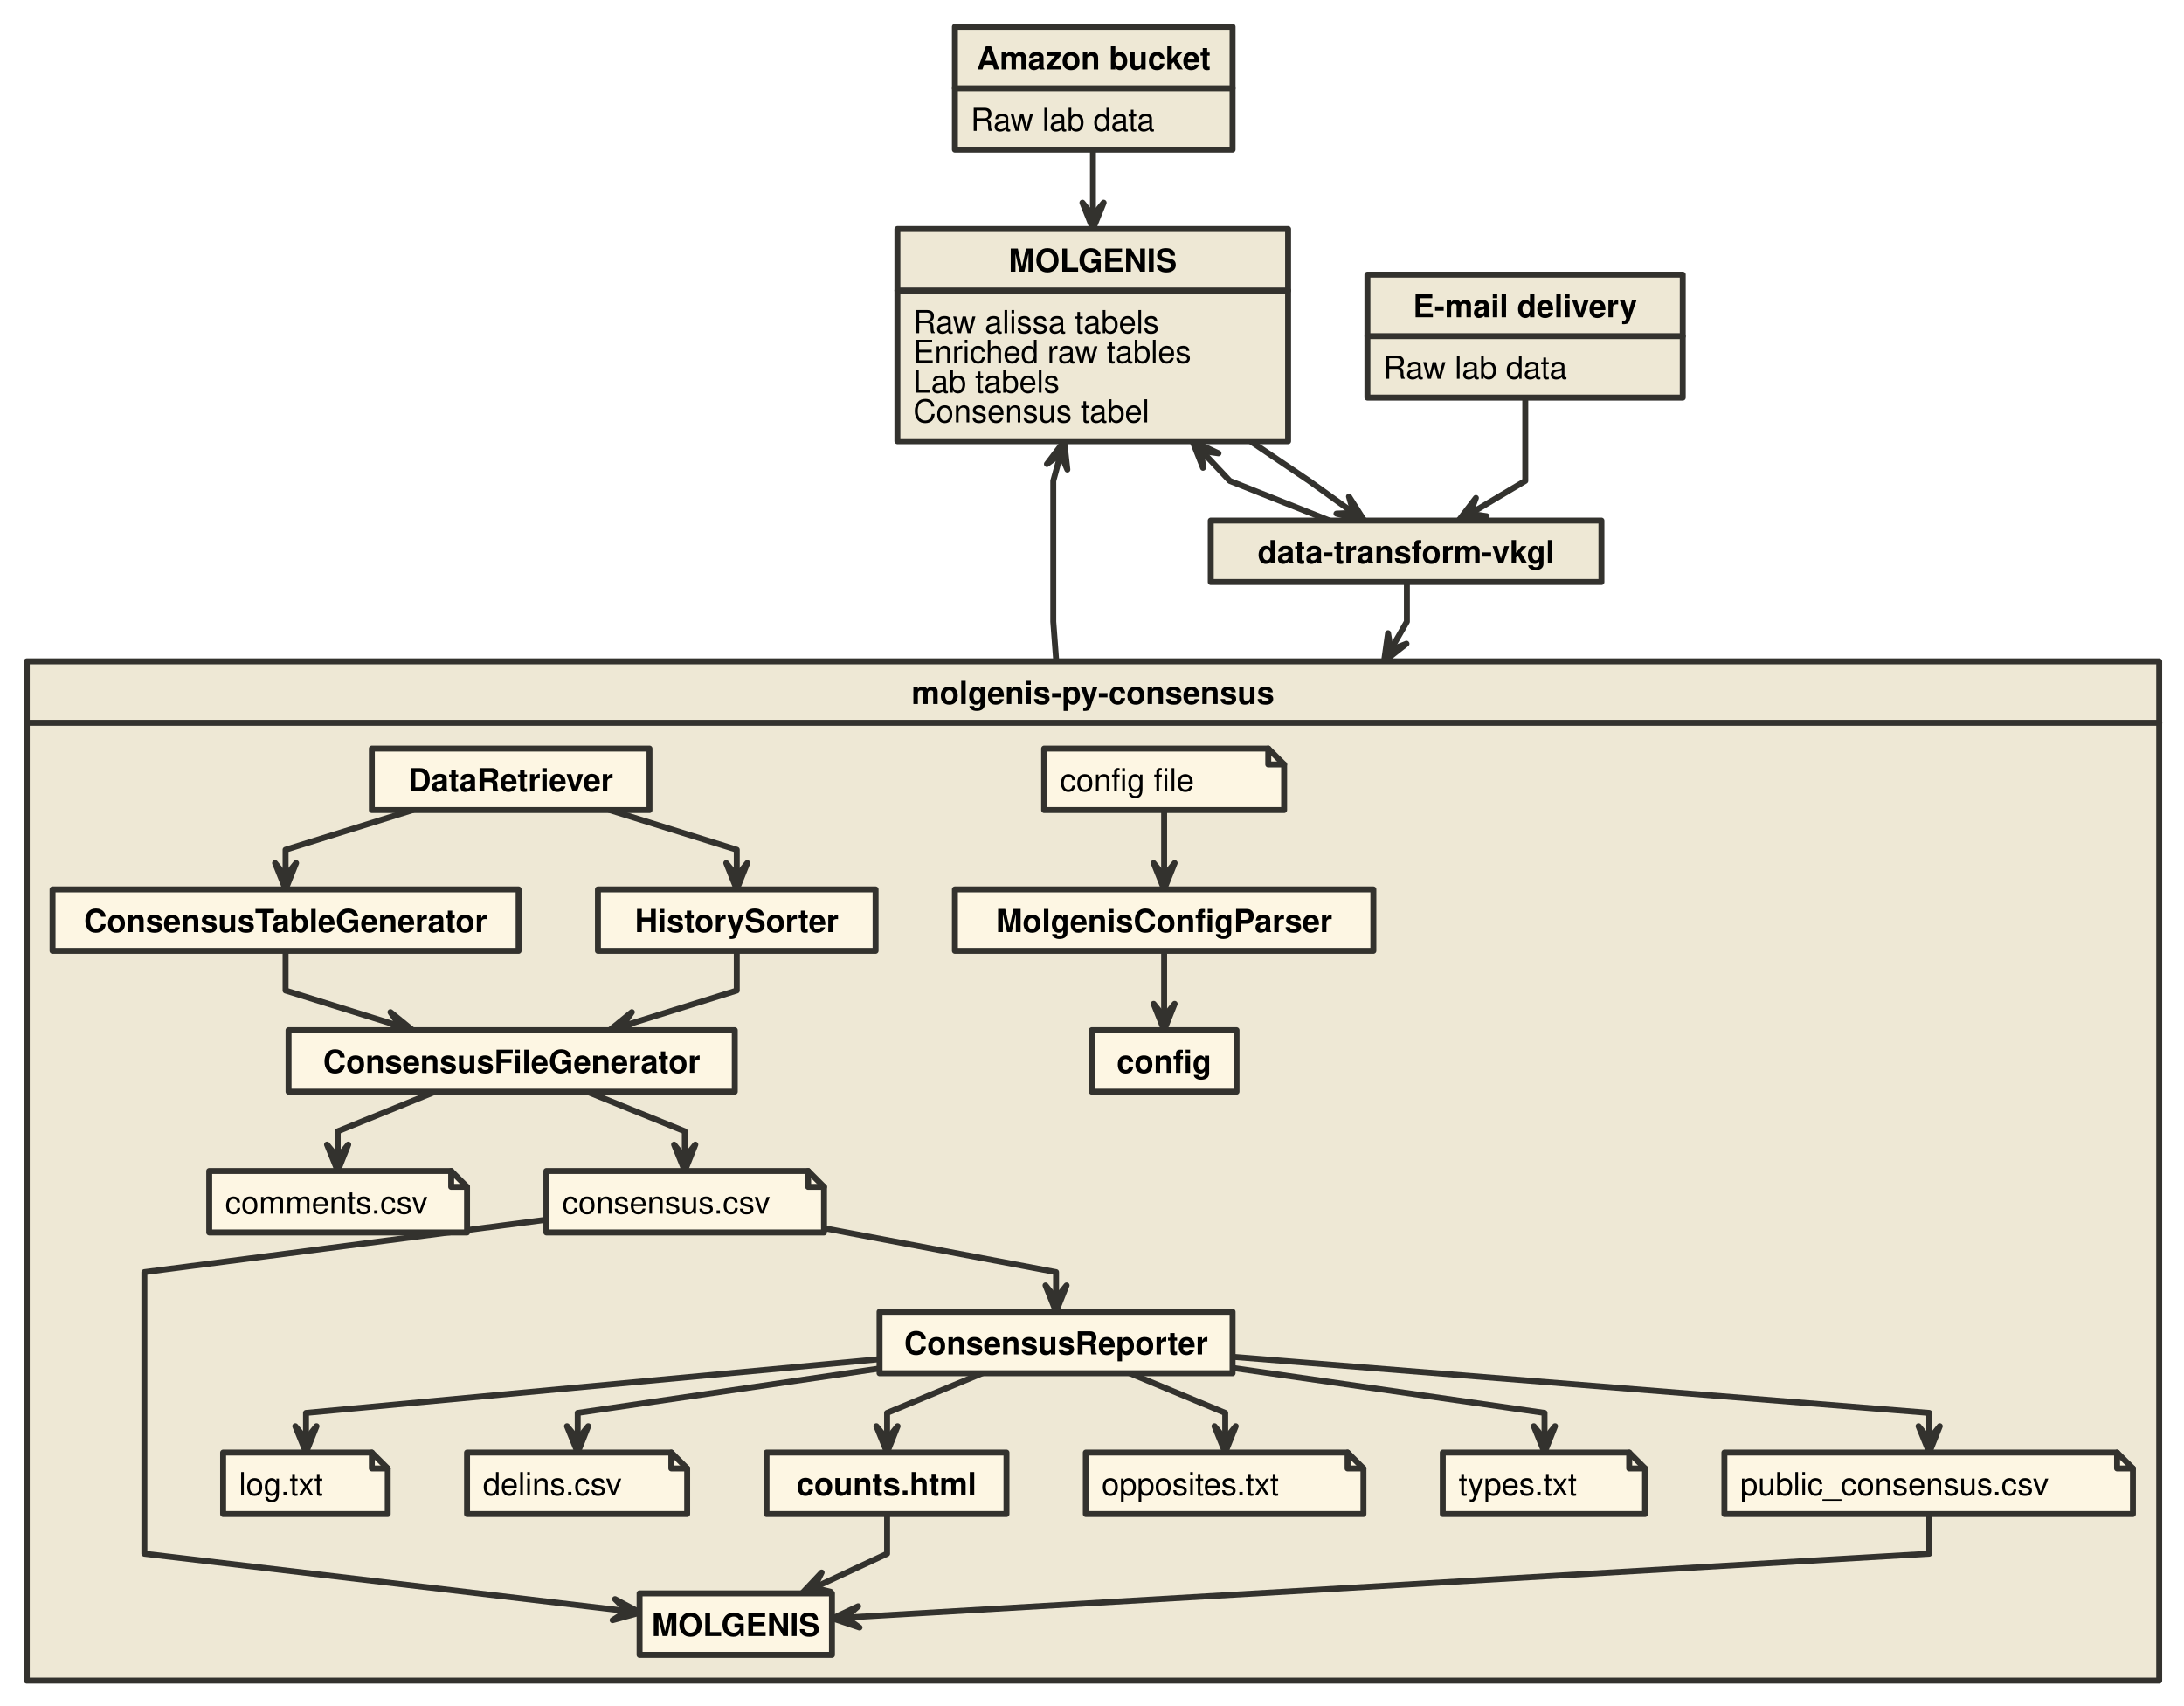
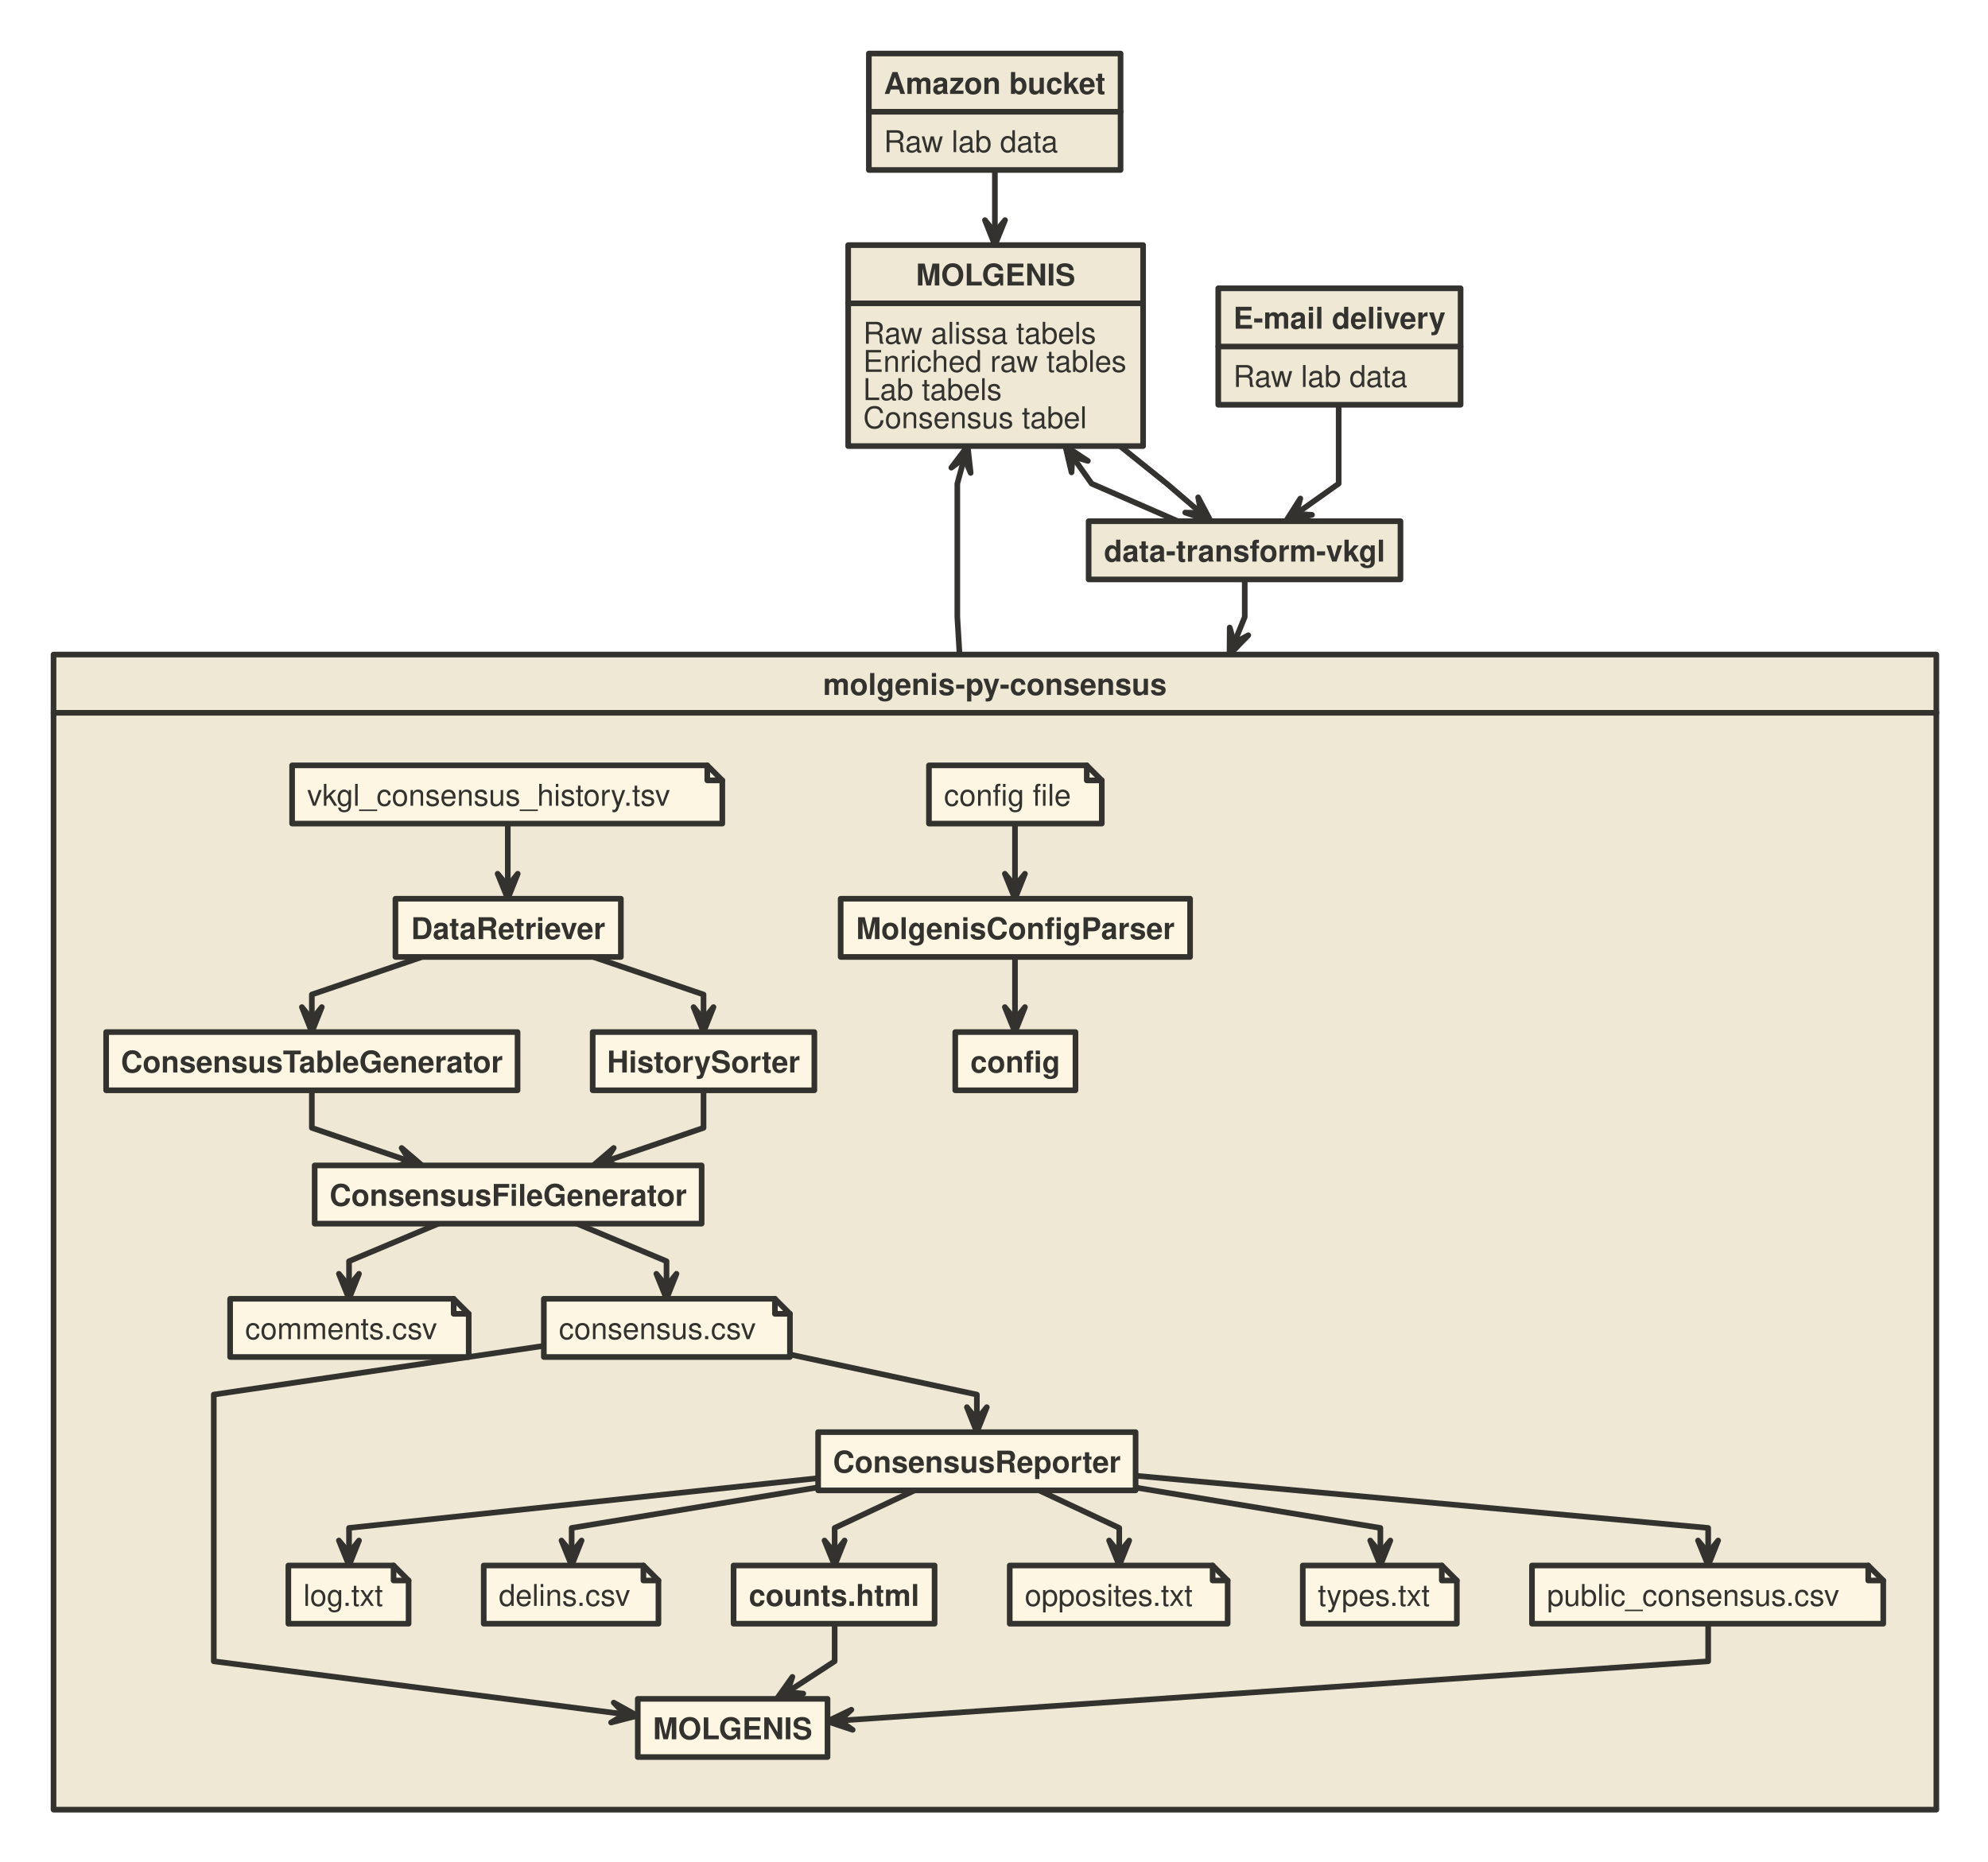
- <svg xmlns="http://www.w3.org/2000/svg" version="1.1" baseProfile="full" width="1101.25" height="860" viewbox="0 0 1101.25 860" style="font-weight:bold; font-size:12pt; font-family:'Calibri', Helvetica, sans-serif;;stroke-width:3;stroke-linejoin:round;stroke-linecap:round">
-   <path d="M551.1 75.5 L551.1 95.5 L551.1 115.5 L551.1 115.5 " style="stroke:#33322E;fill:none;stroke-dasharray:none;" />
-   <path d="M545.8 102.2 L551.1 108.8 L556.5 102.2 L551.1 115.5 Z" style="stroke:#33322E;fill:#33322E;stroke-dasharray:none;" />
-   <path d="M630.5 222.5 L660.1 242.5 L687.9 262.5 L687.9 262.5 " style="stroke:#33322E;fill:none;stroke-dasharray:none;" />
-   <path d="M673.9 259 L682.5 258.6 L680.2 250.4 L687.9 262.5 Z" style="stroke:#33322E;fill:#33322E;stroke-dasharray:none;" />
-   <path d="M670.4 262.5 L620.1 242.5 L601.3 222.5 L601.3 222.5 " style="stroke:#33322E;fill:none;stroke-dasharray:none;" />
-   <path d="M614.4 228.6 L605.9 227.4 L606.6 235.9 L601.3 222.5 Z" style="stroke:#33322E;fill:#33322E;stroke-dasharray:none;" />
-   <path d="M769.1 200 L769.1 242.5 L735.5 262.5 L735.5 262.5 " style="stroke:#33322E;fill:none;stroke-dasharray:none;" />
-   <path d="M744.2 251.1 L741.2 259.1 L749.6 260.3 L735.5 262.5 Z" style="stroke:#33322E;fill:#33322E;stroke-dasharray:none;" />
-   <path d="M709.4 293.5 L709.4 313.5 L697.9 333.5 L697.9 333.5 " style="stroke:#33322E;fill:none;stroke-dasharray:none;" />
-   <path d="M699.9 319.3 L701.3 327.7 L709.2 324.6 L697.9 333.5 Z" style="stroke:#33322E;fill:#33322E;stroke-dasharray:none;" />
-   <path d="M532.6 333.5 L531.1 313.5 L531.1 278 L531.1 278 L531.1 242.5 L531.1 242.5 L536.6 222.5 L536.6 222.5 " style="stroke:#33322E;fill:none;stroke-dasharray:none;" />
-   <path d="M538.2 236.8 L534.8 228.9 L527.9 234 L536.6 222.5 Z" style="stroke:#33322E;fill:#33322E;stroke-dasharray:none;" />
-   <rect x="481.5" y="13.5" height="62" width="140" style="stroke:#33322E;fill:#eee8d5;stroke-dasharray:none;" />
-   <text x="551.5" y="35" style="text-anchor: middle;">Amazon bucket</text>
-   <path d="M481.5 44.5 L621.5 44.5" style="stroke:#33322E;fill:none;stroke-dasharray:none;" />
-   <text x="489.5" y="66" style="font-weight:normal;">Raw lab data</text>
-   <rect x="452.5" y="115.5" height="107" width="197" style="stroke:#33322E;fill:#eee8d5;stroke-dasharray:none;" />
-   <text x="551" y="137" style="text-anchor: middle;">MOLGENIS</text>
-   <path d="M452.5 146.5 L649.5 146.5" style="stroke:#33322E;fill:none;stroke-dasharray:none;" />
-   <text x="460.5" y="168" style="font-weight:normal;">Raw alissa tabels</text>
-   <text x="460.5" y="183" style="font-weight:normal;">Enriched raw tables</text>
-   <text x="460.5" y="198" style="font-weight:normal;">Lab tabels</text>
-   <text x="460.5" y="213" style="font-weight:normal;">Consensus tabel</text>
-   <rect x="689.5" y="138.5" height="62" width="159" style="stroke:#33322E;fill:#eee8d5;stroke-dasharray:none;" />
-   <text x="769" y="160" style="text-anchor: middle;">E-mail delivery</text>
-   <path d="M689.5 169.5 L848.5 169.5" style="stroke:#33322E;fill:none;stroke-dasharray:none;" />
-   <text x="697.5" y="191" style="font-weight:normal;">Raw lab data</text>
-   <rect x="13.5" y="333.5" height="514" width="1075.25" style="stroke:#33322E;fill:#eee8d5;stroke-dasharray:none;" />
-   <text x="551.1" y="355" style="text-anchor: middle;">molgenis-py-consensus</text>
-   <path d="M13.5 364.5 L1088.8 364.5" style="stroke:#33322E;fill:none;stroke-dasharray:none;" />
-   <path d="M307.4 408.5 L371.5 428.5 L371.5 448.5 L371.5 448.5 " style="stroke:#33322E;fill:none;stroke-dasharray:none;" />
-   <path d="M366.2 435.2 L371.5 441.8 L376.8 435.2 L371.5 448.5 Z" style="stroke:#33322E;fill:#33322E;stroke-dasharray:none;" />
-   <path d="M208.1 408.5 L144 428.5 L144 448.5 L144 448.5 " style="stroke:#33322E;fill:none;stroke-dasharray:none;" />
-   <path d="M138.7 435.2 L144 441.8 L149.3 435.2 L144 448.5 Z" style="stroke:#33322E;fill:#33322E;stroke-dasharray:none;" />
-   <path d="M144 479.5 L144 499.5 L208.1 519.5 L208.1 519.5 " style="stroke:#33322E;fill:none;stroke-dasharray:none;" />
-   <path d="M193.8 520.6 L201.7 517.5 L196.9 510.4 L208.1 519.5 Z" style="stroke:#33322E;fill:#33322E;stroke-dasharray:none;" />
-   <path d="M371.5 479.5 L371.5 499.5 L307.4 519.5 L307.4 519.5 " style="stroke:#33322E;fill:none;stroke-dasharray:none;" />
-   <path d="M318.6 510.4 L313.8 517.5 L321.7 520.6 L307.4 519.5 Z" style="stroke:#33322E;fill:#33322E;stroke-dasharray:none;" />
-   <path d="M219.5 550.5 L170.3 570.5 L170.3 590.5 L170.3 590.5 " style="stroke:#33322E;fill:none;stroke-dasharray:none;" />
-   <path d="M164.9 577.2 L170.3 583.8 L175.6 577.2 L170.3 590.5 Z" style="stroke:#33322E;fill:#33322E;stroke-dasharray:none;" />
-   <path d="M296 550.5 L345.3 570.5 L345.3 590.5 L345.3 590.5 " style="stroke:#33322E;fill:none;stroke-dasharray:none;" />
-   <path d="M339.9 577.2 L345.3 583.8 L350.6 577.2 L345.3 590.5 Z" style="stroke:#33322E;fill:#33322E;stroke-dasharray:none;" />
-   <path d="M415.3 619.3 L532.5 641.5 L532.5 661.5 L532.5 661.5 " style="stroke:#33322E;fill:none;stroke-dasharray:none;" />
-   <path d="M527.2 648.2 L532.5 654.8 L537.8 648.2 L532.5 661.5 Z" style="stroke:#33322E;fill:#33322E;stroke-dasharray:none;" />
-   <path d="M275.3 615.1 L72.8 641.5 L72.8 677 L72.8 677 L72.8 712.5 L72.8 712.5 L72.8 748 L72.8 748 L72.8 783.5 L72.8 783.5 L322.8 813.2 L322.8 813.2 " style="stroke:#33322E;fill:none;stroke-dasharray:none;" />
-   <path d="M308.9 817 L316.1 812.4 L310.1 806.4 L322.8 813.2 Z" style="stroke:#33322E;fill:#33322E;stroke-dasharray:none;" />
-   <path d="M447.3 763.5 L447.3 783.5 L404.4 803.5 L404.4 803.5 " style="stroke:#33322E;fill:none;stroke-dasharray:none;" />
-   <path d="M414.3 793 L410.5 800.7 L418.8 802.7 L404.4 803.5 Z" style="stroke:#33322E;fill:#33322E;stroke-dasharray:none;" />
-   <path d="M443.5 685.4 L154.3 712.5 L154.3 732.5 L154.3 732.5 " style="stroke:#33322E;fill:none;stroke-dasharray:none;" />
-   <path d="M148.9 719.2 L154.3 725.8 L159.6 719.2 L154.3 732.5 Z" style="stroke:#33322E;fill:#33322E;stroke-dasharray:none;" />
-   <path d="M443.5 690.1 L291.3 712.5 L291.3 732.5 L291.3 732.5 " style="stroke:#33322E;fill:none;stroke-dasharray:none;" />
-   <path d="M285.9 719.2 L291.3 725.8 L296.6 719.2 L291.3 732.5 Z" style="stroke:#33322E;fill:#33322E;stroke-dasharray:none;" />
-   <path d="M621.5 684.2 L972.8 712.5 L972.8 732.5 L972.8 732.5 " style="stroke:#33322E;fill:none;stroke-dasharray:none;" />
-   <path d="M967.4 719.2 L972.8 725.8 L978.1 719.2 L972.8 732.5 Z" style="stroke:#33322E;fill:#33322E;stroke-dasharray:none;" />
-   <path d="M495.3 692.5 L447.3 712.5 L447.3 732.5 L447.3 732.5 " style="stroke:#33322E;fill:none;stroke-dasharray:none;" />
-   <path d="M441.9 719.2 L447.3 725.8 L452.6 719.2 L447.3 732.5 Z" style="stroke:#33322E;fill:#33322E;stroke-dasharray:none;" />
-   <path d="M569.7 692.5 L617.8 712.5 L617.8 732.5 L617.8 732.5 " style="stroke:#33322E;fill:none;stroke-dasharray:none;" />
-   <path d="M612.4 719.2 L617.8 725.8 L623.1 719.2 L617.8 732.5 Z" style="stroke:#33322E;fill:#33322E;stroke-dasharray:none;" />
-   <path d="M621.5 689.8 L778.8 712.5 L778.8 732.5 L778.8 732.5 " style="stroke:#33322E;fill:none;stroke-dasharray:none;" />
-   <path d="M773.4 719.2 L778.8 725.8 L784.1 719.2 L778.8 732.5 Z" style="stroke:#33322E;fill:#33322E;stroke-dasharray:none;" />
-   <path d="M972.8 763.5 L972.8 783.5 L419.8 816.1 L419.8 816.1 " style="stroke:#33322E;fill:none;stroke-dasharray:none;" />
-   <path d="M432.7 810 L426.4 815.7 L433.4 820.7 L419.8 816.1 Z" style="stroke:#33322E;fill:#33322E;stroke-dasharray:none;" />
-   <path d="M587 408.5 L587 428.5 L587 448.5 L587 448.5 " style="stroke:#33322E;fill:none;stroke-dasharray:none;" />
-   <path d="M581.7 435.2 L587 441.8 L592.3 435.2 L587 448.5 Z" style="stroke:#33322E;fill:#33322E;stroke-dasharray:none;" />
-   <path d="M587 479.5 L587 499.5 L587 519.5 L587 519.5 " style="stroke:#33322E;fill:none;stroke-dasharray:none;" />
-   <path d="M581.7 506.2 L587 512.8 L592.3 506.2 L587 519.5 Z" style="stroke:#33322E;fill:#33322E;stroke-dasharray:none;" />
-   <rect x="187.5" y="377.5" height="31" width="140" style="stroke:#33322E;fill:#fdf6e3;stroke-dasharray:none;" />
-   <text x="257.5" y="399" style="text-anchor: middle;">DataRetriever</text>
-   <rect x="301.5" y="448.5" height="31" width="140" style="stroke:#33322E;fill:#fdf6e3;stroke-dasharray:none;" />
-   <text x="371.5" y="470" style="text-anchor: middle;">HistorySorter</text>
-   <rect x="26.5" y="448.5" height="31" width="235" style="stroke:#33322E;fill:#fdf6e3;stroke-dasharray:none;" />
-   <text x="144" y="470" style="text-anchor: middle;">ConsensusTableGenerator</text>
-   <rect x="145.5" y="519.5" height="31" width="225" style="stroke:#33322E;fill:#fdf6e3;stroke-dasharray:none;" />
-   <text x="258" y="541" style="text-anchor: middle;">ConsensusFileGenerator</text>
-   <path d="M105.5 590.5 L227.5 590.5 L235.5 598.5 L235.5 621.5 L105.5 621.5 L105.5 590.5 Z" style="stroke:#33322E;fill:#fdf6e3;stroke-dasharray:none;" />
-   <path d="M227.5 590.5 L227.5 598.5 L235.5 598.5" style="stroke:#33322E;fill:none;stroke-dasharray:none;" />
-   <text x="113.5" y="612" style="font-weight:normal;">comments.csv</text>
-   <path d="M275.5 590.5 L407.5 590.5 L415.5 598.5 L415.5 621.5 L275.5 621.5 L275.5 590.5 Z" style="stroke:#33322E;fill:#fdf6e3;stroke-dasharray:none;" />
-   <path d="M407.5 590.5 L407.5 598.5 L415.5 598.5" style="stroke:#33322E;fill:none;stroke-dasharray:none;" />
-   <text x="283.5" y="612" style="font-weight:normal;">consensus.csv</text>
-   <rect x="443.5" y="661.5" height="31" width="178" style="stroke:#33322E;fill:#fdf6e3;stroke-dasharray:none;" />
-   <text x="532.5" y="683" style="text-anchor: middle;">ConsensusReporter</text>
-   <rect x="322.5" y="803.5" height="31" width="97" style="stroke:#33322E;fill:#fdf6e3;stroke-dasharray:none;" />
-   <text x="371" y="825" style="text-anchor: middle;">MOLGENIS</text>
-   <rect x="386.5" y="732.5" height="31" width="121" style="stroke:#33322E;fill:#fdf6e3;stroke-dasharray:none;" />
-   <text x="447" y="754" style="text-anchor: middle;">counts.html</text>
-   <path d="M112.5 732.5 L187.5 732.5 L195.5 740.5 L195.5 763.5 L112.5 763.5 L112.5 732.5 Z" style="stroke:#33322E;fill:#fdf6e3;stroke-dasharray:none;" />
-   <path d="M187.5 732.5 L187.5 740.5 L195.5 740.5" style="stroke:#33322E;fill:none;stroke-dasharray:none;" />
-   <text x="120.5" y="754" style="font-weight:normal;">log.txt</text>
-   <path d="M235.5 732.5 L338.5 732.5 L346.5 740.5 L346.5 763.5 L235.5 763.5 L235.5 732.5 Z" style="stroke:#33322E;fill:#fdf6e3;stroke-dasharray:none;" />
-   <path d="M338.5 732.5 L338.5 740.5 L346.5 740.5" style="stroke:#33322E;fill:none;stroke-dasharray:none;" />
-   <text x="243.5" y="754" style="font-weight:normal;">delins.csv</text>
-   <path d="M869.5 732.5 L1067.5 732.5 L1075.5 740.5 L1075.5 763.5 L869.5 763.5 L869.5 732.5 Z" style="stroke:#33322E;fill:#fdf6e3;stroke-dasharray:none;" />
-   <path d="M1067.5 732.5 L1067.5 740.5 L1075.5 740.5" style="stroke:#33322E;fill:none;stroke-dasharray:none;" />
-   <text x="877.5" y="754" style="font-weight:normal;">public_consensus.csv</text>
-   <path d="M547.5 732.5 L679.5 732.5 L687.5 740.5 L687.5 763.5 L547.5 763.5 L547.5 732.5 Z" style="stroke:#33322E;fill:#fdf6e3;stroke-dasharray:none;" />
-   <path d="M679.5 732.5 L679.5 740.5 L687.5 740.5" style="stroke:#33322E;fill:none;stroke-dasharray:none;" />
-   <text x="555.5" y="754" style="font-weight:normal;">opposites.txt</text>
-   <path d="M727.5 732.5 L821.5 732.5 L829.5 740.5 L829.5 763.5 L727.5 763.5 L727.5 732.5 Z" style="stroke:#33322E;fill:#fdf6e3;stroke-dasharray:none;" />
-   <path d="M821.5 732.5 L821.5 740.5 L829.5 740.5" style="stroke:#33322E;fill:none;stroke-dasharray:none;" />
-   <text x="735.5" y="754" style="font-weight:normal;">types.txt</text>
-   <path d="M526.5 377.5 L639.5 377.5 L647.5 385.5 L647.5 408.5 L526.5 408.5 L526.5 377.5 Z" style="stroke:#33322E;fill:#fdf6e3;stroke-dasharray:none;" />
-   <path d="M639.5 377.5 L639.5 385.5 L647.5 385.5" style="stroke:#33322E;fill:none;stroke-dasharray:none;" />
-   <text x="534.5" y="399" style="font-weight:normal;">config file</text>
-   <rect x="481.5" y="448.5" height="31" width="211" style="stroke:#33322E;fill:#fdf6e3;stroke-dasharray:none;" />
-   <text x="587" y="470" style="text-anchor: middle;">MolgenisConfigParser</text>
-   <rect x="550.5" y="519.5" height="31" width="73" style="stroke:#33322E;fill:#fdf6e3;stroke-dasharray:none;" />
-   <text x="587" y="541" style="text-anchor: middle;">config</text>
-   <rect x="610.5" y="262.5" height="31" width="197" style="stroke:#33322E;fill:#eee8d5;stroke-dasharray:none;" />
-   <text x="709" y="284" style="text-anchor: middle;">data-transform-vkgl</text>
+ <svg xmlns="http://www.w3.org/2000/svg" version="1.1" baseProfile="full" width="1058.25" height="991" viewbox="0 0 1058.25 991" style="font:bold  12pt Helvetica, Helvetica, sans-serif;;stroke-linejoin:round;stroke-linecap:round">
+   <rect x="0" y="0" height="991" width="1058.25" style="stroke:none; fill:transparent;" />
+   <path d="M529.6 90.5 L529.6 110.5 L529.6 123.8 L529.6 123.8 " style="stroke:#33322E;fill:none;stroke-dasharray:none;stroke-width:3;" />
+   <path d="M524.3 117.2 L529.6 123.8 L535 117.2 L529.6 130.5 Z" style="stroke:#33322E;fill:#33322E;stroke-dasharray:none;stroke-width:3;" />
+   <path d="M596.2 237.5 L621.1 257.5 L639.4 273.2 L639.4 273.2 " style="stroke:#33322E;fill:none;stroke-dasharray:none;stroke-width:3;" />
+   <path d="M630.9 272.9 L639.4 273.2 L637.8 264.8 L644.5 277.5 Z" style="stroke:#33322E;fill:#33322E;stroke-dasharray:none;stroke-width:3;" />
+   <path d="M627 277.5 L581.1 257.5 L570.9 243 L570.9 243 " style="stroke:#33322E;fill:none;stroke-dasharray:none;stroke-width:3;" />
+   <path d="M579.1 245.4 L570.9 243 L570.4 251.5 L567.1 237.5 Z" style="stroke:#33322E;fill:#33322E;stroke-dasharray:none;stroke-width:3;" />
+   <path d="M712.6 215 L712.6 257.5 L689.9 273.6 L689.9 273.6 " style="stroke:#33322E;fill:none;stroke-dasharray:none;stroke-width:3;" />
+   <path d="M692.2 265.4 L689.9 273.6 L698.4 274.1 L684.5 277.5 Z" style="stroke:#33322E;fill:#33322E;stroke-dasharray:none;stroke-width:3;" />
+   <path d="M662.6 308.5 L662.6 328.5 L657 342.3 L657 342.3 " style="stroke:#33322E;fill:none;stroke-dasharray:none;stroke-width:3;" />
+   <path d="M654.6 334.1 L657 342.3 L664.5 338.2 L654.5 348.5 Z" style="stroke:#33322E;fill:#33322E;stroke-dasharray:none;stroke-width:3;" />
+   <path d="M510.8 348.5 L509.6 328.5 L509.6 293 L509.6 293 L509.6 257.5 L509.6 257.5 L513.3 243.9 L513.3 243.9 " style="stroke:#33322E;fill:none;stroke-dasharray:none;stroke-width:3;" />
+   <path d="M516.7 251.8 L513.3 243.9 L506.4 249 L515.1 237.5 Z" style="stroke:#33322E;fill:#33322E;stroke-dasharray:none;stroke-width:3;" />
+   <rect x="462.5" y="28.5" height="62" width="134" data-name="Amazon bucket" style="stroke:#33322E;fill:#eee8d5;stroke-dasharray:none;stroke-width:3;" />
+   <path d="M462.5 59.5 L596.5 59.5" data-name="Amazon bucket" style="stroke:#33322E;fill:none;stroke-dasharray:none;stroke-width:3;" />
+   <text x="529.5" y="50" style="fill: #33322E;font:bold  12pt Helvetica, Helvetica, sans-serif;text-anchor: middle;" data-name="Amazon bucket">Amazon bucket</text>
+   <text x="470.5" y="81" style="fill: #33322E;font:normal  12pt Helvetica, Helvetica, sans-serif;" data-name="Amazon bucket">Raw lab data</text>
+   <rect x="451.5" y="130.5" height="107" width="157" data-name="MOLGENIS" style="stroke:#33322E;fill:#eee8d5;stroke-dasharray:none;stroke-width:3;" />
+   <path d="M451.5 161.5 L608.5 161.5" data-name="MOLGENIS" style="stroke:#33322E;fill:none;stroke-dasharray:none;stroke-width:3;" />
+   <text x="530" y="152" style="fill: #33322E;font:bold  12pt Helvetica, Helvetica, sans-serif;text-anchor: middle;" data-name="MOLGENIS">MOLGENIS</text>
+   <text x="459.5" y="183" style="fill: #33322E;font:normal  12pt Helvetica, Helvetica, sans-serif;" data-name="MOLGENIS">Raw alissa tabels</text>
+   <text x="459.5" y="198" style="fill: #33322E;font:normal  12pt Helvetica, Helvetica, sans-serif;" data-name="MOLGENIS">Enriched raw tables</text>
+   <text x="459.5" y="213" style="fill: #33322E;font:normal  12pt Helvetica, Helvetica, sans-serif;" data-name="MOLGENIS">Lab tabels</text>
+   <text x="459.5" y="228" style="fill: #33322E;font:normal  12pt Helvetica, Helvetica, sans-serif;" data-name="MOLGENIS">Consensus tabel</text>
+   <rect x="648.5" y="153.5" height="62" width="129" data-name="E-mail delivery" style="stroke:#33322E;fill:#eee8d5;stroke-dasharray:none;stroke-width:3;" />
+   <path d="M648.5 184.5 L777.5 184.5" data-name="E-mail delivery" style="stroke:#33322E;fill:none;stroke-dasharray:none;stroke-width:3;" />
+   <text x="713" y="175" style="fill: #33322E;font:bold  12pt Helvetica, Helvetica, sans-serif;text-anchor: middle;" data-name="E-mail delivery">E-mail delivery</text>
+   <text x="656.5" y="206" style="fill: #33322E;font:normal  12pt Helvetica, Helvetica, sans-serif;" data-name="E-mail delivery">Raw lab data</text>
+   <rect x="28.5" y="348.5" height="615" width="1002.25" data-name="molgenis-py-consensus" style="stroke:#33322E;fill:#eee8d5;stroke-dasharray:none;stroke-width:3;" />
+   <path d="M28.5 379.5 L1030.8 379.5" data-name="molgenis-py-consensus" style="stroke:#33322E;fill:none;stroke-dasharray:none;stroke-width:3;" />
+   <text x="529.6" y="370" style="fill: #33322E;font:bold  12pt Helvetica, Helvetica, sans-serif;text-anchor: middle;" data-name="molgenis-py-consensus">molgenis-py-consensus</text>
+   <path d="M315.8 509.5 L374.5 529.5 L374.5 542.8 L374.5 542.8 " data-name="molgenis-py-consensus" style="stroke:#33322E;fill:none;stroke-dasharray:none;stroke-width:3;" />
+   <path d="M369.2 536.2 L374.5 542.8 L379.8 536.2 L374.5 549.5 Z" data-name="molgenis-py-consensus" style="stroke:#33322E;fill:#33322E;stroke-dasharray:none;stroke-width:3;" />
+   <path d="M224.7 509.5 L166 529.5 L166 542.8 L166 542.8 " data-name="molgenis-py-consensus" style="stroke:#33322E;fill:none;stroke-dasharray:none;stroke-width:3;" />
+   <path d="M160.7 536.2 L166 542.8 L171.3 536.2 L166 549.5 Z" data-name="molgenis-py-consensus" style="stroke:#33322E;fill:#33322E;stroke-dasharray:none;stroke-width:3;" />
+   <path d="M166 580.5 L166 600.5 L218.4 618.4 L218.4 618.4 " data-name="molgenis-py-consensus" style="stroke:#33322E;fill:none;stroke-dasharray:none;stroke-width:3;" />
+   <path d="M210.4 621.3 L218.4 618.4 L213.8 611.2 L224.7 620.5 Z" data-name="molgenis-py-consensus" style="stroke:#33322E;fill:#33322E;stroke-dasharray:none;stroke-width:3;" />
+   <path d="M374.5 580.5 L374.5 600.5 L322.1 618.4 L322.1 618.4 " data-name="molgenis-py-consensus" style="stroke:#33322E;fill:none;stroke-dasharray:none;stroke-width:3;" />
+   <path d="M326.7 611.2 L322.1 618.4 L330.1 621.3 L315.8 620.5 Z" data-name="molgenis-py-consensus" style="stroke:#33322E;fill:#33322E;stroke-dasharray:none;stroke-width:3;" />
+   <path d="M233.4 651.5 L185.8 671.5 L185.8 684.8 L185.8 684.8 " data-name="molgenis-py-consensus" style="stroke:#33322E;fill:none;stroke-dasharray:none;stroke-width:3;" />
+   <path d="M180.4 678.2 L185.8 684.8 L191.1 678.2 L185.8 691.5 Z" data-name="molgenis-py-consensus" style="stroke:#33322E;fill:#33322E;stroke-dasharray:none;stroke-width:3;" />
+   <path d="M307.1 651.5 L354.8 671.5 L354.8 684.8 L354.8 684.8 " data-name="molgenis-py-consensus" style="stroke:#33322E;fill:none;stroke-dasharray:none;stroke-width:3;" />
+   <path d="M349.4 678.2 L354.8 684.8 L360.1 678.2 L354.8 691.5 Z" data-name="molgenis-py-consensus" style="stroke:#33322E;fill:#33322E;stroke-dasharray:none;stroke-width:3;" />
+   <path d="M420.3 721.1 L520 742.5 L520 755.8 L520 755.8 " data-name="molgenis-py-consensus" style="stroke:#33322E;fill:none;stroke-dasharray:none;stroke-width:3;" />
+   <path d="M514.7 749.2 L520 755.8 L525.3 749.2 L520 762.5 Z" data-name="molgenis-py-consensus" style="stroke:#33322E;fill:#33322E;stroke-dasharray:none;stroke-width:3;" />
+   <path d="M289.3 716.6 L113.8 742.5 L113.8 778 L113.8 778 L113.8 813.5 L113.8 813.5 L113.8 849 L113.8 849 L113.8 884.5 L113.8 884.5 L332.6 912.7 L332.6 912.7 " data-name="molgenis-py-consensus" style="stroke:#33322E;fill:none;stroke-dasharray:none;stroke-width:3;" />
+   <path d="M325.3 917.1 L332.6 912.7 L326.7 906.5 L339.3 913.5 Z" data-name="molgenis-py-consensus" style="stroke:#33322E;fill:#33322E;stroke-dasharray:none;stroke-width:3;" />
+   <path d="M444.3 864.5 L444.3 884.5 L419.1 900.9 L419.1 900.9 " data-name="molgenis-py-consensus" style="stroke:#33322E;fill:none;stroke-dasharray:none;stroke-width:3;" />
+   <path d="M421.8 892.8 L419.1 900.9 L427.6 901.7 L413.5 904.5 Z" data-name="molgenis-py-consensus" style="stroke:#33322E;fill:#33322E;stroke-dasharray:none;stroke-width:3;" />
+   <path d="M435.5 787 L185.8 813.5 L185.8 826.8 L185.8 826.8 " data-name="molgenis-py-consensus" style="stroke:#33322E;fill:none;stroke-dasharray:none;stroke-width:3;" />
+   <path d="M180.4 820.2 L185.8 826.8 L191.1 820.2 L185.8 833.5 Z" data-name="molgenis-py-consensus" style="stroke:#33322E;fill:#33322E;stroke-dasharray:none;stroke-width:3;" />
+   <path d="M435.5 791.9 L304.3 813.5 L304.3 826.8 L304.3 826.8 " data-name="molgenis-py-consensus" style="stroke:#33322E;fill:none;stroke-dasharray:none;stroke-width:3;" />
+   <path d="M298.9 820.2 L304.3 826.8 L309.6 820.2 L304.3 833.5 Z" data-name="molgenis-py-consensus" style="stroke:#33322E;fill:#33322E;stroke-dasharray:none;stroke-width:3;" />
+   <path d="M604.5 785.7 L909.3 813.5 L909.3 826.8 L909.3 826.8 " data-name="molgenis-py-consensus" style="stroke:#33322E;fill:none;stroke-dasharray:none;stroke-width:3;" />
+   <path d="M903.9 820.2 L909.3 826.8 L914.6 820.2 L909.3 833.5 Z" data-name="molgenis-py-consensus" style="stroke:#33322E;fill:#33322E;stroke-dasharray:none;stroke-width:3;" />
+   <path d="M486.9 793.5 L444.3 813.5 L444.3 826.8 L444.3 826.8 " data-name="molgenis-py-consensus" style="stroke:#33322E;fill:none;stroke-dasharray:none;stroke-width:3;" />
+   <path d="M438.9 820.2 L444.3 826.8 L449.6 820.2 L444.3 833.5 Z" data-name="molgenis-py-consensus" style="stroke:#33322E;fill:#33322E;stroke-dasharray:none;stroke-width:3;" />
+   <path d="M553.1 793.5 L595.8 813.5 L595.8 826.8 L595.8 826.8 " data-name="molgenis-py-consensus" style="stroke:#33322E;fill:none;stroke-dasharray:none;stroke-width:3;" />
+   <path d="M590.4 820.2 L595.8 826.8 L601.1 820.2 L595.8 833.5 Z" data-name="molgenis-py-consensus" style="stroke:#33322E;fill:#33322E;stroke-dasharray:none;stroke-width:3;" />
+   <path d="M604.5 792 L734.8 813.5 L734.8 826.8 L734.8 826.8 " data-name="molgenis-py-consensus" style="stroke:#33322E;fill:none;stroke-dasharray:none;stroke-width:3;" />
+   <path d="M729.4 820.2 L734.8 826.8 L740.1 820.2 L734.8 833.5 Z" data-name="molgenis-py-consensus" style="stroke:#33322E;fill:#33322E;stroke-dasharray:none;stroke-width:3;" />
+   <path d="M909.3 864.5 L909.3 884.5 L446.9 916.1 L446.9 916.1 " data-name="molgenis-py-consensus" style="stroke:#33322E;fill:none;stroke-dasharray:none;stroke-width:3;" />
+   <path d="M453.2 910.3 L446.9 916.1 L453.9 921 L440.3 916.5 Z" data-name="molgenis-py-consensus" style="stroke:#33322E;fill:#33322E;stroke-dasharray:none;stroke-width:3;" />
+   <path d="M540.3 438.5 L540.3 458.5 L540.3 471.8 L540.3 471.8 " data-name="molgenis-py-consensus" style="stroke:#33322E;fill:none;stroke-dasharray:none;stroke-width:3;" />
+   <path d="M534.9 465.2 L540.3 471.8 L545.6 465.2 L540.3 478.5 Z" data-name="molgenis-py-consensus" style="stroke:#33322E;fill:#33322E;stroke-dasharray:none;stroke-width:3;" />
+   <path d="M270.3 438.5 L270.3 458.5 L270.3 471.8 L270.3 471.8 " data-name="molgenis-py-consensus" style="stroke:#33322E;fill:none;stroke-dasharray:none;stroke-width:3;" />
+   <path d="M264.9 465.2 L270.3 471.8 L275.6 465.2 L270.3 478.5 Z" data-name="molgenis-py-consensus" style="stroke:#33322E;fill:#33322E;stroke-dasharray:none;stroke-width:3;" />
+   <path d="M540.3 509.5 L540.3 529.5 L540.3 542.8 L540.3 542.8 " data-name="molgenis-py-consensus" style="stroke:#33322E;fill:none;stroke-dasharray:none;stroke-width:3;" />
+   <path d="M534.9 536.2 L540.3 542.8 L545.6 536.2 L540.3 549.5 Z" data-name="molgenis-py-consensus" style="stroke:#33322E;fill:#33322E;stroke-dasharray:none;stroke-width:3;" />
+   <rect x="210.5" y="478.5" height="31" width="120" data-name="DataRetriever" style="stroke:#33322E;fill:#fdf6e3;stroke-dasharray:none;stroke-width:3;" />
+   <text x="270.5" y="500" style="fill: #33322E;font:bold  12pt Helvetica, Helvetica, sans-serif;text-anchor: middle;" data-name="DataRetriever">DataRetriever</text>
+   <rect x="315.5" y="549.5" height="31" width="118" data-name="HistorySorter" style="stroke:#33322E;fill:#fdf6e3;stroke-dasharray:none;stroke-width:3;" />
+   <text x="374.5" y="571" style="fill: #33322E;font:bold  12pt Helvetica, Helvetica, sans-serif;text-anchor: middle;" data-name="HistorySorter">HistorySorter</text>
+   <rect x="56.5" y="549.5" height="31" width="219" data-name="ConsensusTableGenerator" style="stroke:#33322E;fill:#fdf6e3;stroke-dasharray:none;stroke-width:3;" />
+   <text x="166" y="571" style="fill: #33322E;font:bold  12pt Helvetica, Helvetica, sans-serif;text-anchor: middle;" data-name="ConsensusTableGenerator">ConsensusTableGenerator</text>
+   <rect x="167.5" y="620.5" height="31" width="206" data-name="ConsensusFileGenerator" style="stroke:#33322E;fill:#fdf6e3;stroke-dasharray:none;stroke-width:3;" />
+   <text x="270.5" y="642" style="fill: #33322E;font:bold  12pt Helvetica, Helvetica, sans-serif;text-anchor: middle;" data-name="ConsensusFileGenerator">ConsensusFileGenerator</text>
+   <path d="M122.5 691.5 L241.5 691.5 L249.5 699.5 L249.5 722.5 L122.5 722.5 L122.5 691.5 Z" data-name="comments.csv" style="stroke:#33322E;fill:#fdf6e3;stroke-dasharray:none;stroke-width:3;" />
+   <path d="M241.5 691.5 L241.5 699.5 L249.5 699.5" data-name="comments.csv" style="stroke:#33322E;fill:none;stroke-dasharray:none;stroke-width:3;" />
+   <text x="130.5" y="713" style="fill: #33322E;font:normal  12pt Helvetica, Helvetica, sans-serif;" data-name="comments.csv">comments.csv</text>
+   <path d="M289.5 691.5 L412.5 691.5 L420.5 699.5 L420.5 722.5 L289.5 722.5 L289.5 691.5 Z" data-name="consensus.csv" style="stroke:#33322E;fill:#fdf6e3;stroke-dasharray:none;stroke-width:3;" />
+   <path d="M412.5 691.5 L412.5 699.5 L420.5 699.5" data-name="consensus.csv" style="stroke:#33322E;fill:none;stroke-dasharray:none;stroke-width:3;" />
+   <text x="297.5" y="713" style="fill: #33322E;font:normal  12pt Helvetica, Helvetica, sans-serif;" data-name="consensus.csv">consensus.csv</text>
+   <rect x="435.5" y="762.5" height="31" width="169" data-name="ConsensusReporter" style="stroke:#33322E;fill:#fdf6e3;stroke-dasharray:none;stroke-width:3;" />
+   <text x="520" y="784" style="fill: #33322E;font:bold  12pt Helvetica, Helvetica, sans-serif;text-anchor: middle;" data-name="ConsensusReporter">ConsensusReporter</text>
+   <rect x="339.5" y="904.5" height="31" width="101" data-name="MOLGENIS" style="stroke:#33322E;fill:#fdf6e3;stroke-dasharray:none;stroke-width:3;" />
+   <text x="390" y="926" style="fill: #33322E;font:bold  12pt Helvetica, Helvetica, sans-serif;text-anchor: middle;" data-name="MOLGENIS">MOLGENIS</text>
+   <rect x="390.5" y="833.5" height="31" width="107" data-name="counts.html" style="stroke:#33322E;fill:#fdf6e3;stroke-dasharray:none;stroke-width:3;" />
+   <text x="444" y="855" style="fill: #33322E;font:bold  12pt Helvetica, Helvetica, sans-serif;text-anchor: middle;" data-name="counts.html">counts.html</text>
+   <path d="M153.5 833.5 L209.5 833.5 L217.5 841.5 L217.5 864.5 L153.5 864.5 L153.5 833.5 Z" data-name="log.txt" style="stroke:#33322E;fill:#fdf6e3;stroke-dasharray:none;stroke-width:3;" />
+   <path d="M209.5 833.5 L209.5 841.5 L217.5 841.5" data-name="log.txt" style="stroke:#33322E;fill:none;stroke-dasharray:none;stroke-width:3;" />
+   <text x="161.5" y="855" style="fill: #33322E;font:normal  12pt Helvetica, Helvetica, sans-serif;" data-name="log.txt">log.txt</text>
+   <path d="M257.5 833.5 L342.5 833.5 L350.5 841.5 L350.5 864.5 L257.5 864.5 L257.5 833.5 Z" data-name="delins.csv" style="stroke:#33322E;fill:#fdf6e3;stroke-dasharray:none;stroke-width:3;" />
+   <path d="M342.5 833.5 L342.5 841.5 L350.5 841.5" data-name="delins.csv" style="stroke:#33322E;fill:none;stroke-dasharray:none;stroke-width:3;" />
+   <text x="265.5" y="855" style="fill: #33322E;font:normal  12pt Helvetica, Helvetica, sans-serif;" data-name="delins.csv">delins.csv</text>
+   <path d="M815.5 833.5 L994.5 833.5 L1002.5 841.5 L1002.5 864.5 L815.5 864.5 L815.5 833.5 Z" data-name="public_consensus.csv" style="stroke:#33322E;fill:#fdf6e3;stroke-dasharray:none;stroke-width:3;" />
+   <path d="M994.5 833.5 L994.5 841.5 L1002.5 841.5" data-name="public_consensus.csv" style="stroke:#33322E;fill:none;stroke-dasharray:none;stroke-width:3;" />
+   <text x="823.5" y="855" style="fill: #33322E;font:normal  12pt Helvetica, Helvetica, sans-serif;" data-name="public_consensus.csv">public_consensus.csv</text>
+   <path d="M537.5 833.5 L645.5 833.5 L653.5 841.5 L653.5 864.5 L537.5 864.5 L537.5 833.5 Z" data-name="opposites.txt" style="stroke:#33322E;fill:#fdf6e3;stroke-dasharray:none;stroke-width:3;" />
+   <path d="M645.5 833.5 L645.5 841.5 L653.5 841.5" data-name="opposites.txt" style="stroke:#33322E;fill:none;stroke-dasharray:none;stroke-width:3;" />
+   <text x="545.5" y="855" style="fill: #33322E;font:normal  12pt Helvetica, Helvetica, sans-serif;" data-name="opposites.txt">opposites.txt</text>
+   <path d="M693.5 833.5 L767.5 833.5 L775.5 841.5 L775.5 864.5 L693.5 864.5 L693.5 833.5 Z" data-name="types.txt" style="stroke:#33322E;fill:#fdf6e3;stroke-dasharray:none;stroke-width:3;" />
+   <path d="M767.5 833.5 L767.5 841.5 L775.5 841.5" data-name="types.txt" style="stroke:#33322E;fill:none;stroke-dasharray:none;stroke-width:3;" />
+   <text x="701.5" y="855" style="fill: #33322E;font:normal  12pt Helvetica, Helvetica, sans-serif;" data-name="types.txt">types.txt</text>
+   <path d="M494.5 407.5 L578.5 407.5 L586.5 415.5 L586.5 438.5 L494.5 438.5 L494.5 407.5 Z" data-name="config file" style="stroke:#33322E;fill:#fdf6e3;stroke-dasharray:none;stroke-width:3;" />
+   <path d="M578.5 407.5 L578.5 415.5 L586.5 415.5" data-name="config file" style="stroke:#33322E;fill:none;stroke-dasharray:none;stroke-width:3;" />
+   <text x="502.5" y="429" style="fill: #33322E;font:normal  12pt Helvetica, Helvetica, sans-serif;" data-name="config file">config file</text>
+   <rect x="447.5" y="478.5" height="31" width="186" data-name="MolgenisConfigParser" style="stroke:#33322E;fill:#fdf6e3;stroke-dasharray:none;stroke-width:3;" />
+   <text x="540.5" y="500" style="fill: #33322E;font:bold  12pt Helvetica, Helvetica, sans-serif;text-anchor: middle;" data-name="MolgenisConfigParser">MolgenisConfigParser</text>
+   <path d="M155.5 407.5 L376.5 407.5 L384.5 415.5 L384.5 438.5 L155.5 438.5 L155.5 407.5 Z" data-name="vkgl_consensus_history.tsv" style="stroke:#33322E;fill:#fdf6e3;stroke-dasharray:none;stroke-width:3;" />
+   <path d="M376.5 407.5 L376.5 415.5 L384.5 415.5" data-name="vkgl_consensus_history.tsv" style="stroke:#33322E;fill:none;stroke-dasharray:none;stroke-width:3;" />
+   <text x="163.5" y="429" style="fill: #33322E;font:normal  12pt Helvetica, Helvetica, sans-serif;" data-name="vkgl_consensus_history.tsv">vkgl_consensus_history.tsv</text>
+   <rect x="508.5" y="549.5" height="31" width="64" data-name="config" style="stroke:#33322E;fill:#fdf6e3;stroke-dasharray:none;stroke-width:3;" />
+   <text x="540.5" y="571" style="fill: #33322E;font:bold  12pt Helvetica, Helvetica, sans-serif;text-anchor: middle;" data-name="config">config</text>
+   <rect x="579.5" y="277.5" height="31" width="166" data-name="data-transform-vkgl" style="stroke:#33322E;fill:#eee8d5;stroke-dasharray:none;stroke-width:3;" />
+   <text x="662.5" y="299" style="fill: #33322E;font:bold  12pt Helvetica, Helvetica, sans-serif;text-anchor: middle;" data-name="data-transform-vkgl">data-transform-vkgl</text>
</svg>
